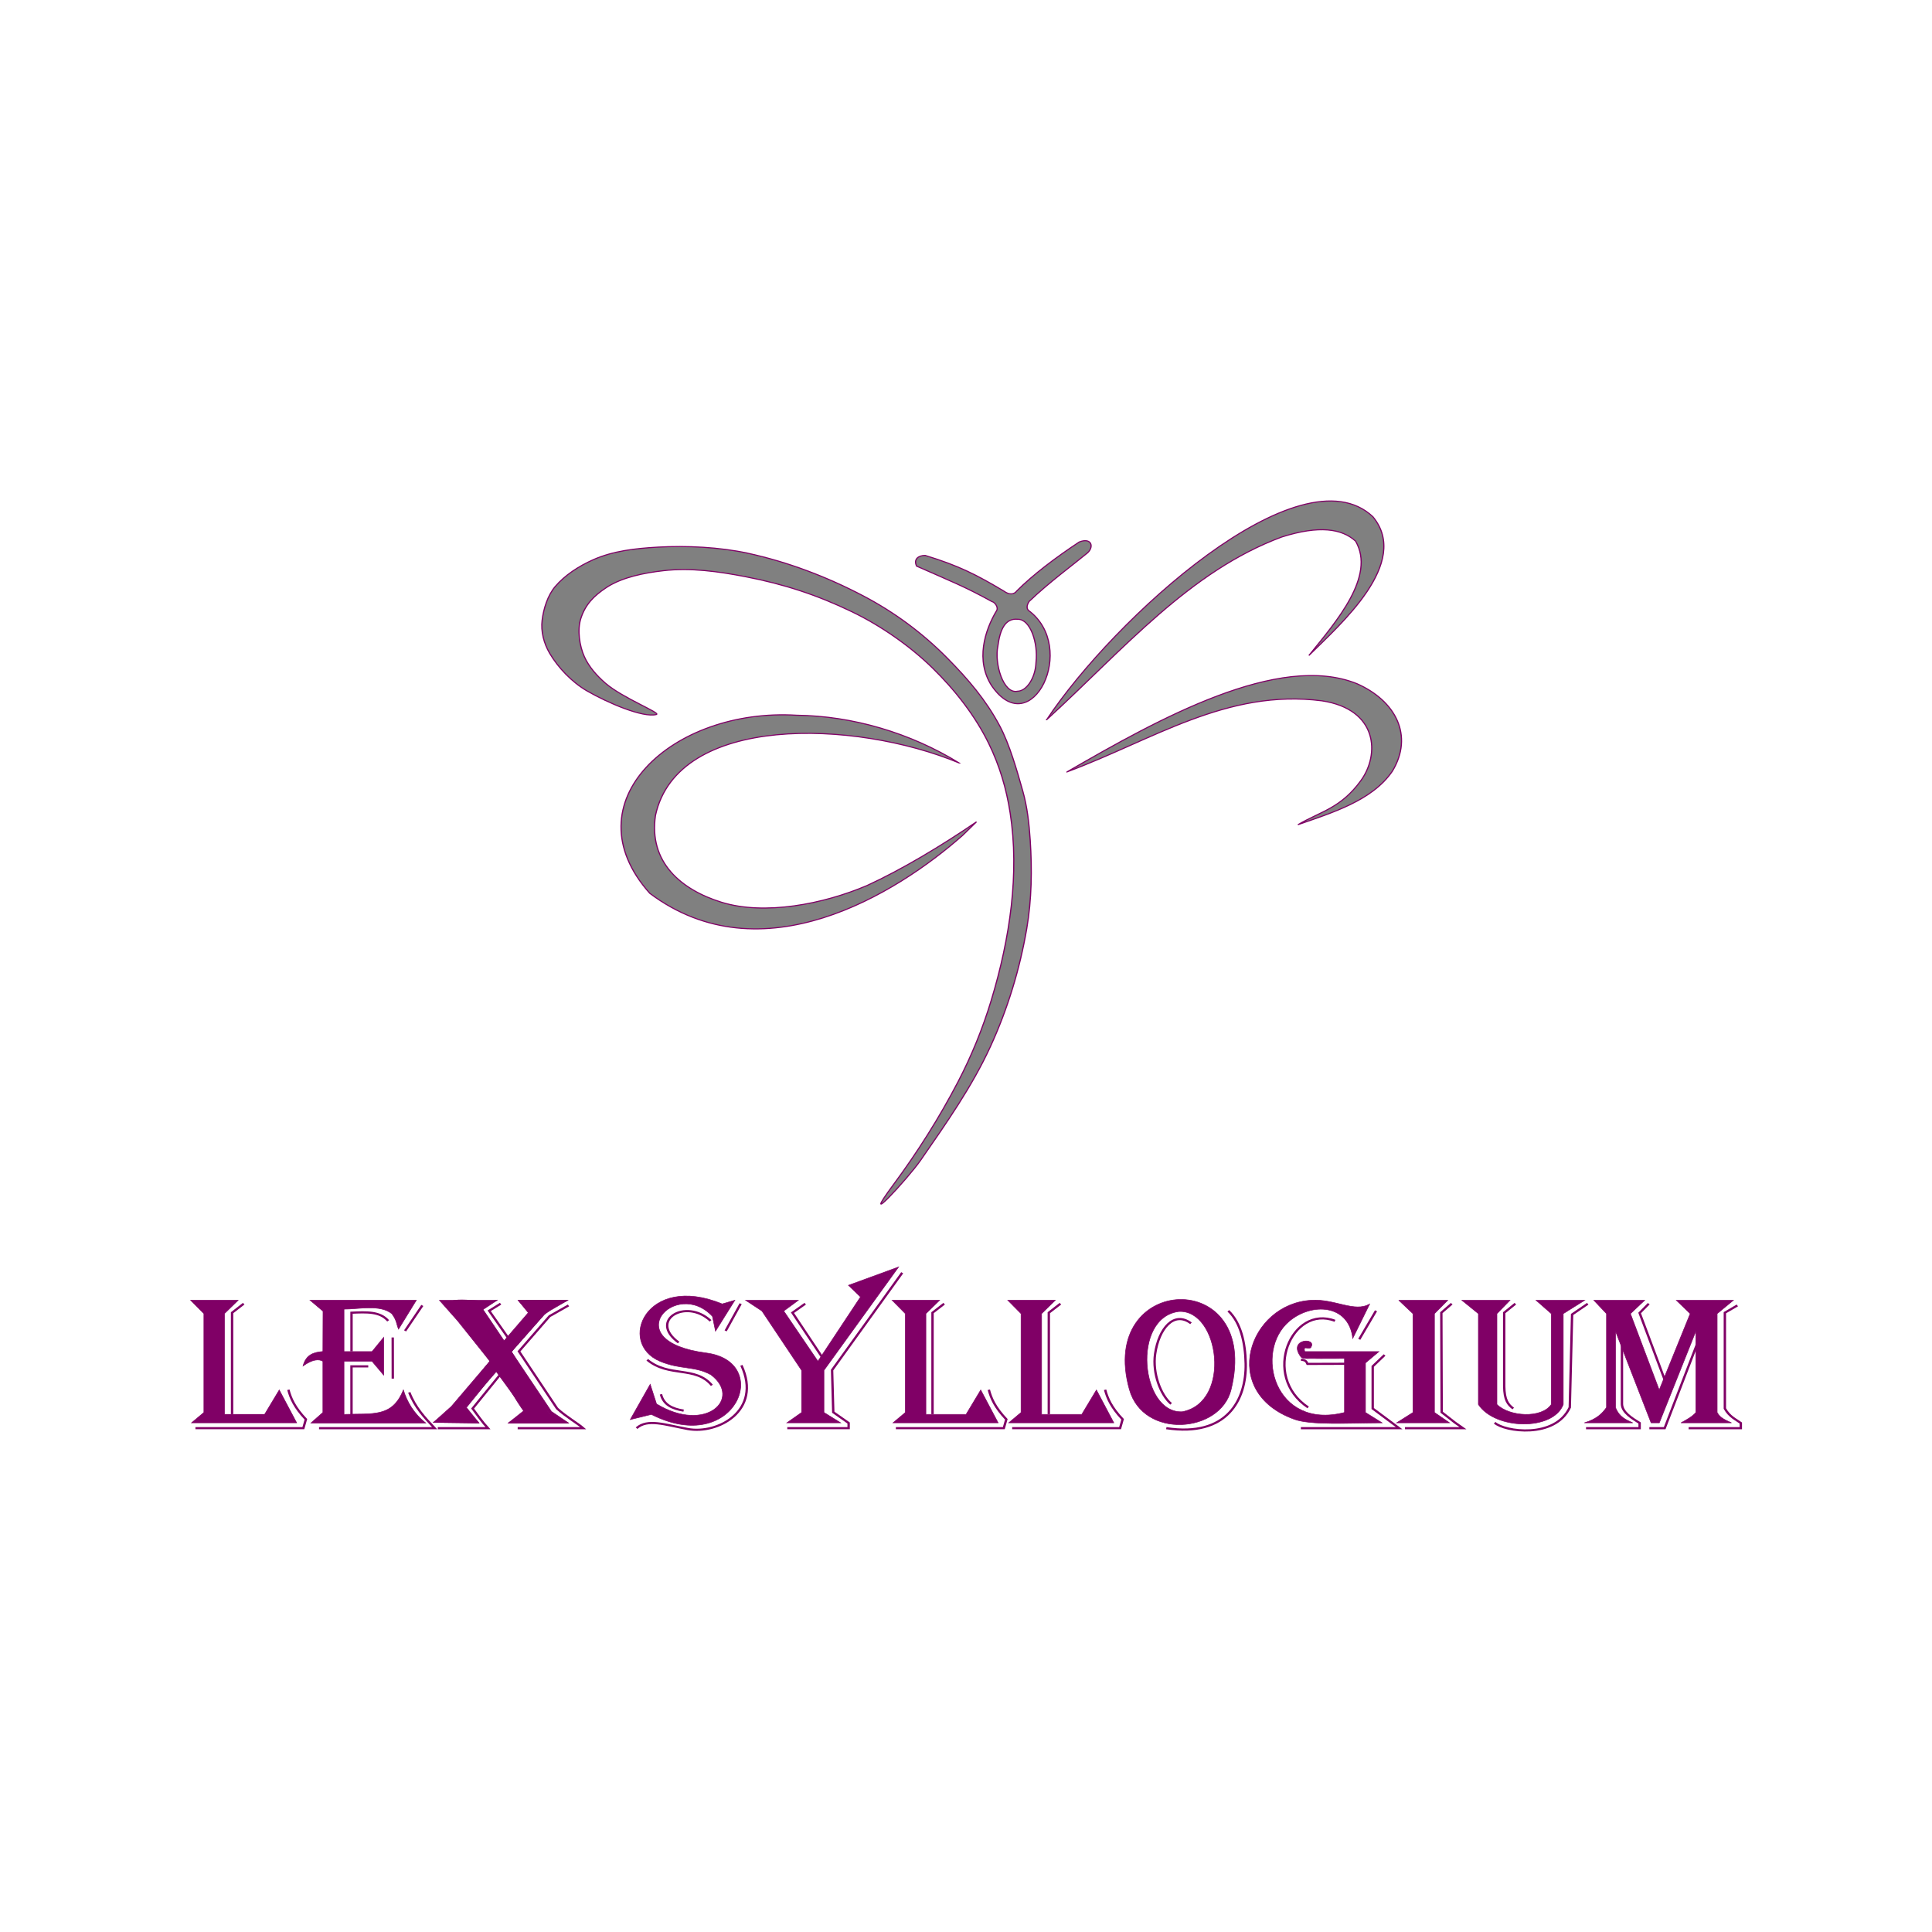
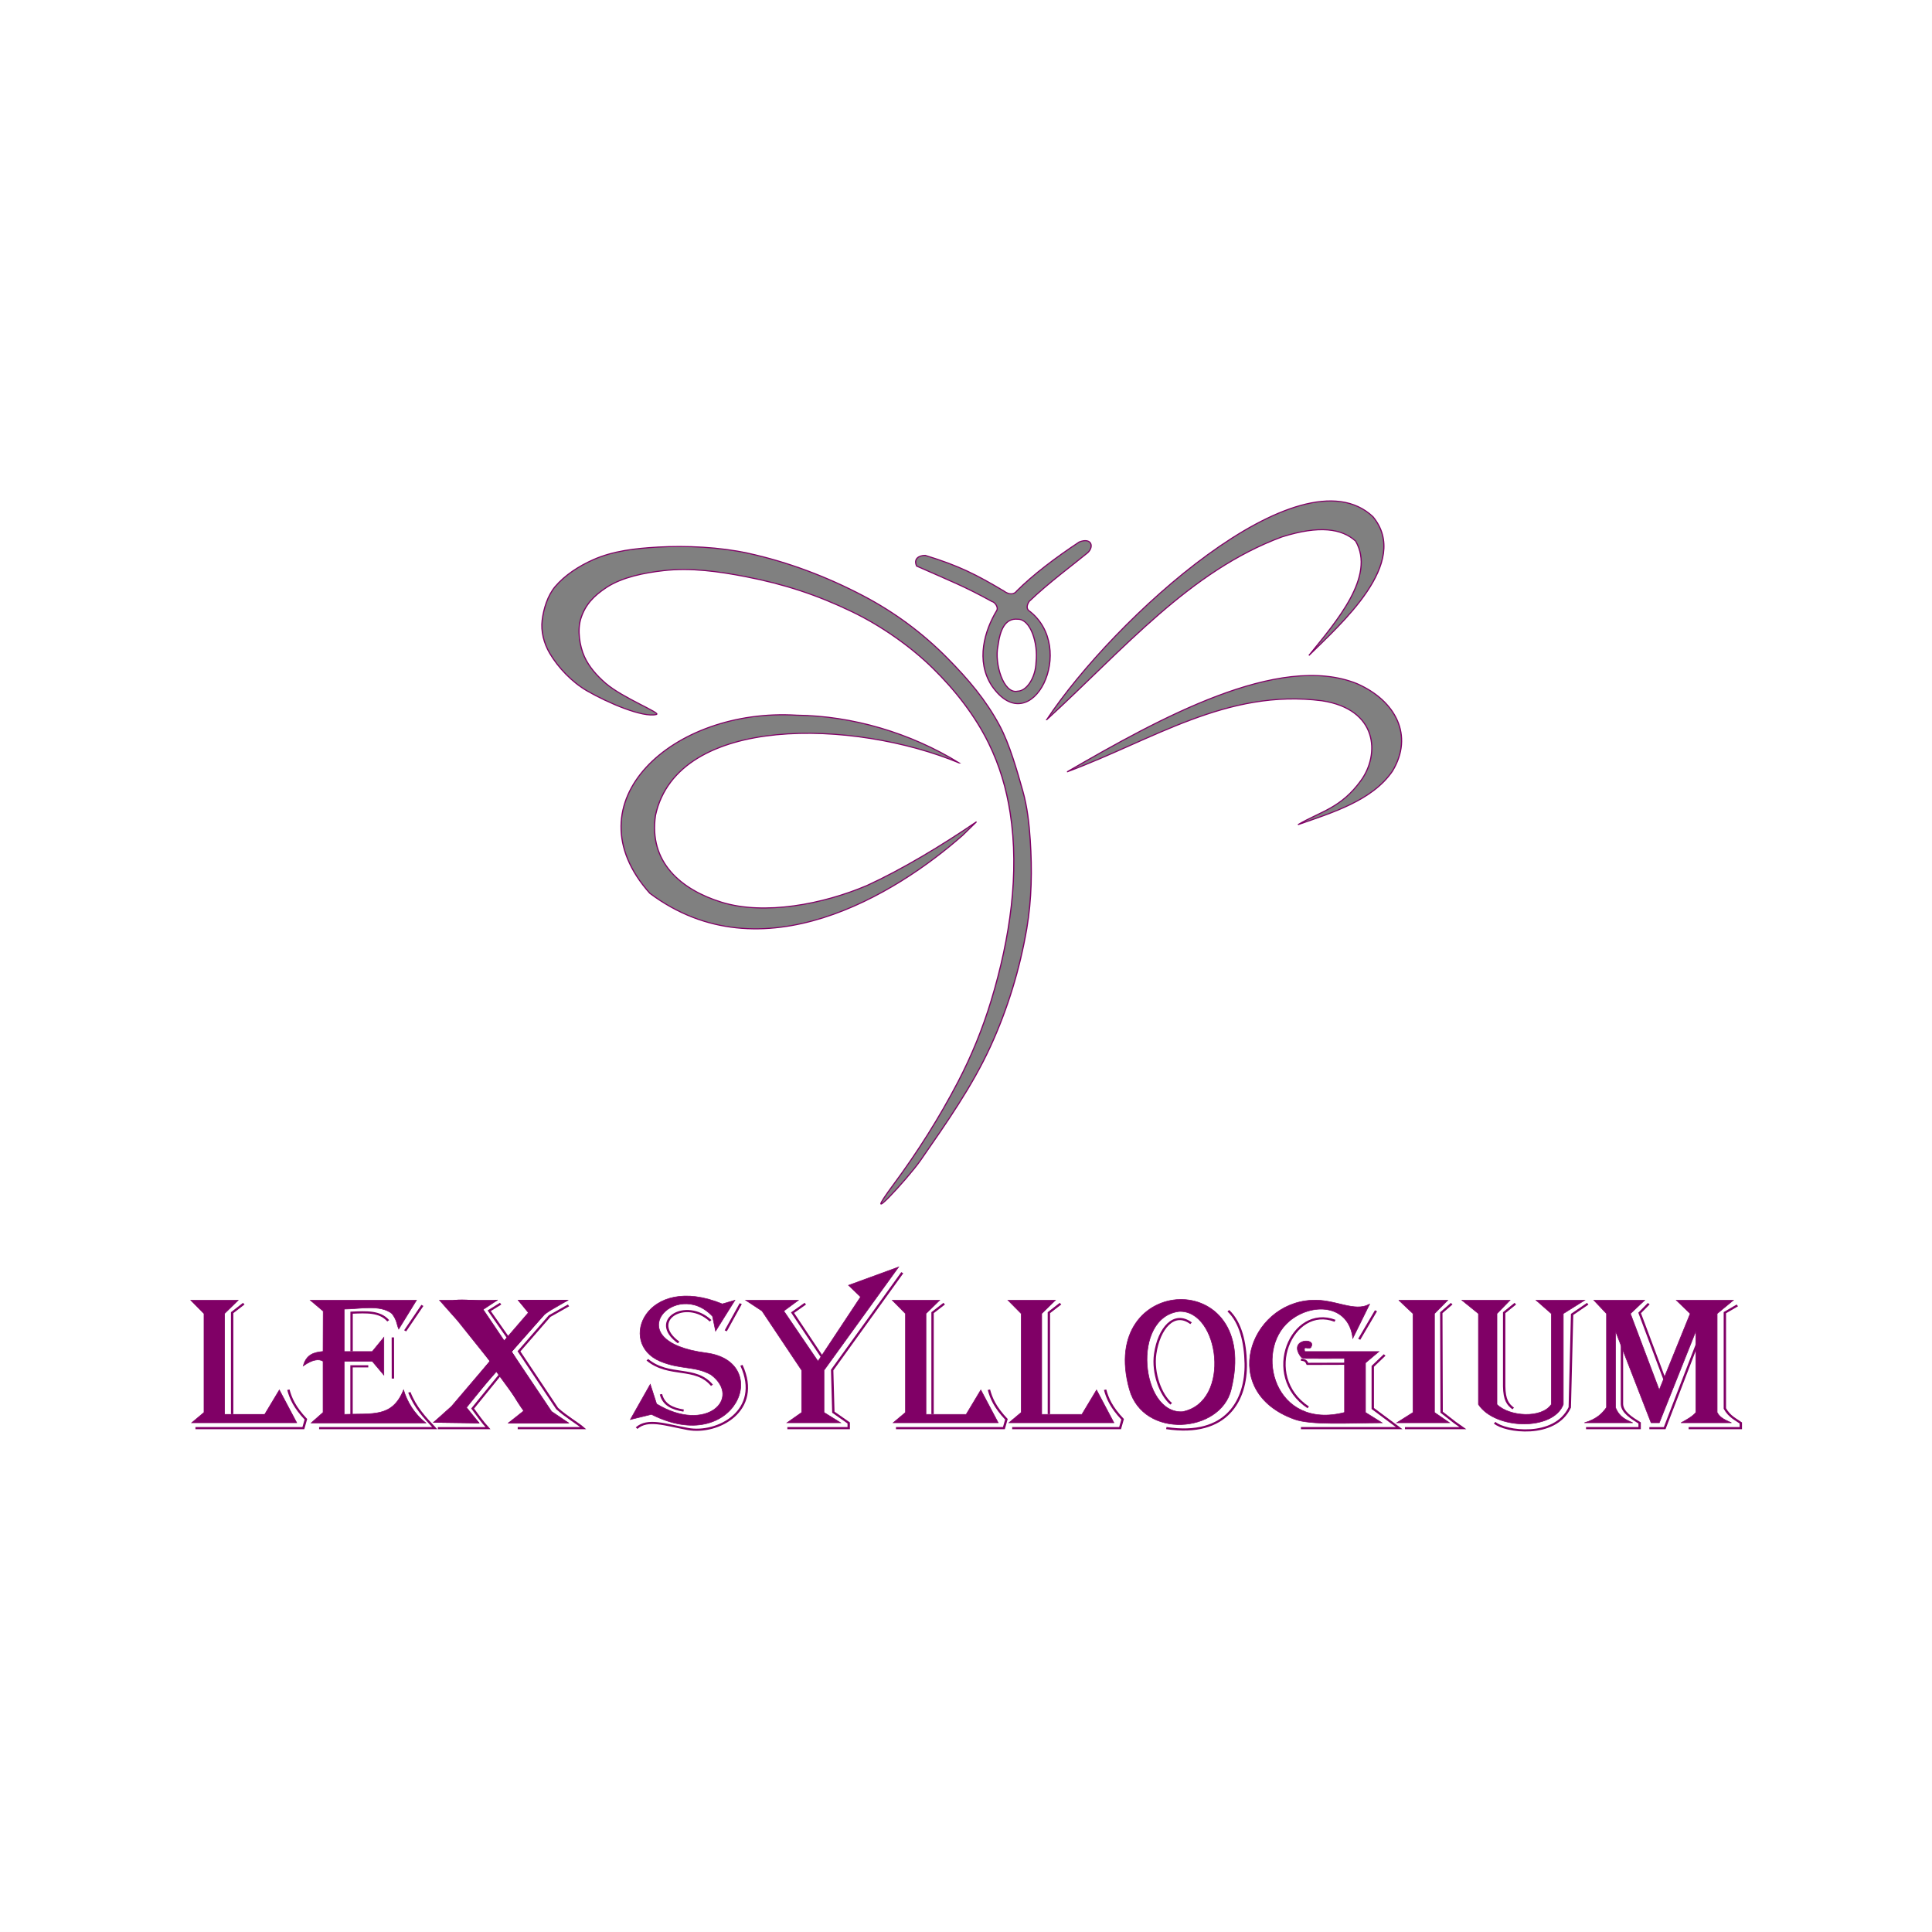
- <svg xmlns="http://www.w3.org/2000/svg" width="200" height="200" viewBox="0 0 52.917 52.917" version="1.1" id="bimi-logo">
-   <defs id="defs2" />
-   <g id="layer1">
-     <g id="g207523" transform="translate(259.8227,-66.42375)">
-       <rect style="opacity:1;fill:#ffffff;fill-opacity:0.996;stroke:none;stroke-width:0.632;paint-order:stroke fill markers" id="rect4185" width="52.917" height="52.917" x="-259.823" y="66.424" />
-       <g id="g11654" transform="matrix(0.2390649,0,0,0.2166015,-172.4507,87.92059)">
-         <g id="g3706" transform="matrix(1.359941,0,0,1.359941,100.9623,-79.70286)">
-           <g id="g3402">
-             <g id="g157938" transform="translate(-109.3319,15.32903)">
-               <g id="layer1-1" transform="translate(246.0471,-122.6195)" style="stroke:#800066;stroke-width:0.1;stroke-miterlimit:4;stroke-dasharray:none;stroke-opacity:1">
-                 <path style="opacity:1;fill:#4d4d4d;stroke:#800066;stroke-width:0.378;stroke-miterlimit:4;stroke-dasharray:none;stroke-opacity:1;paint-order:stroke fill markers" d="" id="path84995" transform="scale(0.2645833)" />
-                 <g id="g149079" transform="translate(-224.8275,130.0725)" style="stroke:#800066;stroke-width:0.1;stroke-miterlimit:4;stroke-dasharray:none;stroke-opacity:1">
-                   <path style="fill:#808080;fill-opacity:1;stroke:#800066;stroke-width:0.1;stroke-linecap:butt;stroke-linejoin:miter;stroke-miterlimit:4;stroke-dasharray:none;stroke-opacity:1" d="m -199.579,29.287 c -1.133,0.319 -4.085,-1.079 -5.827,-2.187 -1.273,-0.81 -2.447,-2.169 -3.155,-3.501 -0.492,-0.925 -0.753,-2.036 -0.637,-3.078 0.118,-1.055 0.457,-2.299 1.104,-3.141 0.809,-1.052 1.999,-1.901 3.191,-2.485 1.697,-0.831 3.555,-1.053 5.441,-1.174 2.407,-0.154 5.236,-5.62e-4 7.581,0.563 3.415,0.821 6.683,2.202 9.724,3.961 2.678,1.549 5.054,3.51 7.114,5.818 1.773,1.985 3.209,3.843 4.375,6.235 0.85,1.743 1.48,4.221 1.962,6.099 0.381,1.487 0.535,3.038 0.627,4.571 0.165,2.74 0.128,5.517 -0.292,8.229 -0.581,3.746 -1.602,7.453 -3.055,10.954 -1.545,3.723 -3.742,7.169 -5.886,10.582 -1.079,1.719 -5.298,6.747 -2.288,2.262 2.042,-3.043 3.864,-6.228 5.431,-9.541 1.151,-2.435 2.088,-4.983 2.803,-7.58 1.6,-5.816 2.384,-11.835 1.599,-17.427 -0.317,-2.255 -0.881,-4.382 -1.805,-6.463 -1.145,-2.579 -2.824,-4.956 -4.742,-7.025 -1.873,-2.021 -4.332,-3.922 -6.765,-5.216 -2.962,-1.575 -5.73,-2.576 -9.011,-3.276 -2.247,-0.479 -4.59,-0.843 -6.869,-0.556 -1.621,0.204 -3.495,0.605 -4.817,1.564 -1.083,0.786 -1.794,1.609 -2.165,2.894 -0.304,1.054 -0.114,2.527 0.302,3.542 0.383,0.936 1.038,1.754 1.768,2.455 1.436,1.379 4.746,2.792 4.294,2.92 z" id="path87872" />
-                   <path style="fill:#808080;fill-opacity:1;stroke:#800066;stroke-width:0.1;stroke-linecap:butt;stroke-linejoin:miter;stroke-miterlimit:4;stroke-dasharray:none;stroke-opacity:1" d="m -174.067,33.79 c -4.138,-2.814 -9.008,-4.377 -13.681,-4.438 -10.467,-0.708 -19.215,8.1 -12.381,16.56 9.421,7.792 20.747,0.084 26.362,-5.393 l 1.162,-1.255 c -2.939,2.217 -6.285,4.436 -9.231,5.926 -3.685,1.729 -8.619,2.792 -12.257,1.548 -3.41,-1.166 -6.145,-3.729 -5.555,-8.079 1.87,-9.418 16.758,-8.918 25.58,-4.869 z" id="path99499" />
-                   <path style="fill:#808080;fill-opacity:1;stroke:#800066;stroke-width:0.1;stroke-linecap:butt;stroke-linejoin:miter;stroke-miterlimit:4;stroke-dasharray:none;stroke-opacity:1" d="m -166.692,29.769 c 5.615,-9.375 21.376,-25.232 27.482,-18.877 3.214,4.292 -2.76,10.024 -5.393,12.906 2.336,-3.196 5.643,-7.377 3.936,-10.633 -1.16,-1.159 -3.055,-1.488 -6.215,-0.387 -7.761,3.176 -13.269,10.379 -19.809,16.991 z" id="path105097" />
-                   <path style="fill:#808080;fill-opacity:1;stroke:#800066;stroke-width:0.1;stroke-linecap:butt;stroke-linejoin:miter;stroke-miterlimit:4;stroke-dasharray:none;stroke-opacity:1" d="m -164.975,34.619 c 7.77,-4.968 17.834,-11.119 24.407,-8.207 3.274,1.582 4.814,4.833 2.999,8.146 -1.7,2.743 -5.077,3.859 -7.958,4.975 1.89,-1.236 3.605,-1.51 5.315,-4.12 1.586,-2.416 1.437,-6.606 -3.293,-7.4 -8.001,-1.138 -14.274,3.664 -21.47,6.607 z" id="path126032" />
-                   <path style="fill:#808080;fill-opacity:1;stroke:#800066;stroke-width:0.1;stroke-linecap:butt;stroke-linejoin:miter;stroke-miterlimit:4;stroke-dasharray:none;stroke-opacity:1" d="m -169.212,17.794 c -0.214,0.325 -0.613,0.405 -1.106,-2.9e-5 -2.267,-1.49 -3.762,-2.345 -6.613,-3.304 -0.548,0.004 -1,0.33 -0.72,0.998 2.943,1.439 4.023,1.883 6.331,3.289 0.295,0.077 0.554,0.56 0.429,0.816 -1.026,1.865 -1.812,4.68 -0.427,7.033 3.335,5.32 7.324,-3.591 3.081,-7.033 -0.193,-0.248 -0.08,-0.555 0.063,-0.816 1.612,-1.711 3.73,-3.43 4.937,-4.532 0.561,-0.589 0.3,-1.443 -0.716,-1 -1.999,1.458 -3.888,3.036 -5.259,4.549 z" id="path135797" />
-                   <path style="fill:#ffffff;stroke:#800066;stroke-width:0.1;stroke-linecap:butt;stroke-linejoin:miter;stroke-miterlimit:4;stroke-dasharray:none;stroke-opacity:1" d="m -169.112,20.431 c -1.107,-0.131 -1.518,1.026 -1.69,2.487 -0.311,1.616 0.457,4.489 1.657,4.201 0.775,-0.014 1.516,-1.273 1.555,-2.691 0.186,-1.796 -0.478,-3.999 -1.523,-3.997 z" id="path139651" />
+ <svg xmlns="http://www.w3.org/2000/svg" id="bimi-logo" width="52.917mm" height="52.917mm" version="1.2" viewBox="0 0 52.917 52.917" baseProfile="tiny">
+   <g transform="translate(-82.472 -14.229)">
+     <g transform="translate(259.82 -66.424)">
+       <path d="m-177.35 80.652h52.917v52.917h-52.917z" fill="#fff" fill-opacity=".996" stroke-width=".632" style="paint-order:stroke fill markers" />
+       <g transform="matrix(.23906 0 0 .2166 -89.979 102.15)">
+         <g transform="matrix(1.3599 0 0 1.3599 100.96 -79.703)">
+           <g transform="translate(-109.33 15.329)">
+             <g transform="translate(246.05 -122.62)" stroke="#800066">
+               <g transform="translate(-224.83 130.07)" stroke-width=".1">
+                 <g fill="#808080">
+                   <path d="m-199.58 29.287c-1.133 0.319-4.085-1.079-5.827-2.187-1.273-0.81-2.447-2.169-3.155-3.501-0.492-0.925-0.753-2.037-0.637-3.078 0.118-1.055 0.457-2.299 1.104-3.141 0.809-1.052 1.999-1.901 3.191-2.485 1.697-0.831 3.555-1.053 5.441-1.174 2.407-0.154 5.236-5.62e-4 7.581 0.563 3.415 0.821 6.683 2.202 9.724 3.961 2.678 1.549 5.054 3.51 7.114 5.818 1.772 1.985 3.208 3.843 4.375 6.235 0.85 1.743 1.48 4.221 1.962 6.099 0.381 1.487 0.535 3.038 0.627 4.571 0.165 2.74 0.128 5.517-0.292 8.229-0.581 3.746-1.602 7.453-3.055 10.954-1.545 3.723-3.742 7.169-5.886 10.582-1.079 1.719-5.298 6.747-2.288 2.262 2.042-3.043 3.864-6.228 5.431-9.541 1.151-2.435 2.088-4.983 2.803-7.58 1.6-5.816 2.384-11.835 1.599-17.427-0.317-2.255-0.881-4.382-1.805-6.463-1.145-2.579-2.824-4.956-4.742-7.026-1.873-2.021-4.332-3.922-6.765-5.216-2.962-1.575-5.73-2.576-9.011-3.276-2.247-0.479-4.59-0.843-6.869-0.556-1.621 0.204-3.495 0.605-4.817 1.564-1.083 0.786-1.794 1.609-2.165 2.894-0.304 1.054-0.114 2.527 0.302 3.542 0.383 0.936 1.038 1.754 1.768 2.455 1.436 1.379 4.746 2.792 4.294 2.92z" />
+                   <path d="m-174.07 33.79c-4.138-2.814-9.008-4.377-13.681-4.438-10.467-0.708-19.215 8.1-12.381 16.56 9.421 7.792 20.747 0.084 26.362-5.393l1.162-1.255c-2.938 2.217-6.285 4.436-9.231 5.926-3.685 1.729-8.619 2.792-12.257 1.548-3.41-1.166-6.145-3.729-5.555-8.079 1.87-9.418 16.758-8.918 25.58-4.869z" />
+                   <path d="m-166.69 29.769c5.615-9.375 21.376-25.232 27.482-18.877 3.215 4.292-2.76 10.024-5.393 12.906 2.336-3.196 5.643-7.377 3.936-10.633-1.16-1.159-3.055-1.488-6.215-0.387-7.761 3.176-13.269 10.379-19.809 16.991z" />
+                   <path d="m-164.97 34.619c7.77-4.968 17.834-11.119 24.407-8.207 3.274 1.581 4.814 4.833 2.999 8.146-1.7 2.743-5.077 3.859-7.958 4.975 1.89-1.236 3.605-1.51 5.314-4.12 1.586-2.416 1.437-6.606-3.293-7.401-8.001-1.138-14.274 3.663-21.47 6.607z" />
+                   <path d="m-169.21 17.794c-0.214 0.325-0.613 0.405-1.106-2.9e-5 -2.267-1.49-3.763-2.345-6.613-3.304-0.548 4e-3 -1 0.33-0.72 0.998 2.943 1.439 4.022 1.883 6.331 3.289 0.295 0.077 0.554 0.56 0.429 0.816-1.026 1.865-1.812 4.68-0.427 7.032 3.335 5.32 7.324-3.591 3.081-7.032-0.193-0.248-0.08-0.555 0.063-0.816 1.612-1.711 3.73-3.43 4.937-4.532 0.561-0.589 0.3-1.443-0.716-1-1.999 1.458-3.889 3.036-5.259 4.549z" />
                </g>
-               </g>
-               <g id="g72804" transform="translate(-152.9419,29.98154)" style="fill:#800066;fill-opacity:1;stroke:#800066;stroke-opacity:1">
-                 <g id="g67428" transform="translate(-56.79732,-29.96025)" style="fill:#800066;fill-opacity:1;stroke:#800066;stroke-opacity:1">
-                   <path style="fill:#800066;fill-opacity:1;stroke:#800066;stroke-width:0.05;stroke-linecap:butt;stroke-linejoin:miter;stroke-miterlimit:4;stroke-dasharray:none;stroke-opacity:1" d="m -253.898,213.694 h 4 l -1.155,1.244 v 9.372 h 3.386 l 1.234,-2.27 1.465,3.051 h -8.853 l 1.04,-0.962 1e-5,-9.187 z" id="path151964" transform="translate(246.0471,-122.5137)" />
-                   <path style="fill:#800066;fill-opacity:1;stroke:#800066;stroke-width:0.05;stroke-linecap:butt;stroke-linejoin:miter;stroke-miterlimit:4;stroke-dasharray:none;stroke-opacity:1" d="m -243.835,213.694 h 8.949 l -1.496,2.684 c -0.185,-0.47 -0.13,-0.797 -0.568,-1.435 -0.995,-0.884 -2.765,-0.42 -4.029,-0.42 v 3.945 h 2.364 l 0.979,-1.32 v 3.502 l -0.979,-1.281 h -2.364 v 4.941 c 2.391,-0.112 4.05,0.335 5.003,-2.27 0.288,1.049 0.868,2.195 1.884,3.069 h -9.672 l 1.008,-0.98 2e-5,-4.761 c -0.33,-0.224 -0.869,-0.193 -1.67,0.433 0.26,-1.084 0.924,-1.269 1.67,-1.342 l 0.012,-3.749 z" id="path151966" transform="translate(246.0471,-122.5137)" />
-                   <path style="fill:#800066;fill-opacity:1;stroke:#800066;stroke-width:0.05;stroke-linecap:butt;stroke-linejoin:miter;stroke-miterlimit:4;stroke-dasharray:none;stroke-opacity:1" d="m -194.801,213.694 h 4 l -1.155,1.244 v 9.372 h 3.386 l 1.234,-2.27 1.465,3.051 h -8.853 l 1.04,-0.962 1e-5,-9.187 z" id="path64518" transform="translate(246.0471,-122.5137)" />
-                   <path style="fill:#800066;fill-opacity:1;stroke:#800066;stroke-width:0.05;stroke-linecap:butt;stroke-linejoin:miter;stroke-miterlimit:4;stroke-dasharray:none;stroke-opacity:1" d="m -185.054,213.694 h 4 l -1.155,1.244 v 9.372 h 3.386 l 1.234,-2.27 1.465,3.051 h -8.853 l 1.04,-0.962 1e-5,-9.187 z" id="path64578" transform="translate(246.0471,-122.5137)" />
-                   <path style="color:#000000;fill:#800066;fill-opacity:1;stroke:#800066;stroke-width:0.05;stroke-miterlimit:4;stroke-dasharray:none;stroke-opacity:1" d="m 16.832,96.023 0.531,0.824 -3.25,4.209 -1.501,1.482 3.824,0.057 -1.225,-1.418 2.687,-3.361 2.371,3.59 -0.123,0.111 -1.229,1.078 h 5.068 l -1.438,-1.07 -3.377,-5.561 2.73,-3.439 0.561,-0.41 1.463,-0.935 -4.183,-10e-7 1.03,1.253 -2.102,2.699 -1.887,-3.088 1.219,-0.886 c -5.567,1.446 -4.225,-0.262 -1.172,4.864 z m 0.52,-4.711 -0.92,0.66 2.215,3.623 c 1.578,-2.52 3.373,-2.155 1.484,-4.283 h 2.992 l -0.816,0.588 c -1.4,1.073 -2.362,2.666 -3.455,4.043 l 3.498,5.764 0.838,0.625 h -3.568 l 0.703,-0.617 0.295,-0.262 -2.697,-4.084 -3.053,3.814 0.99,1.148 c -2.139,-0.291 -3.772,0.87 -1.559,-1.084 L 17.688,96.861 17.057,95.885 14.947,92.34 c -2.599,-1.761 1.182,-1.057 2.404,-1.027 z" id="path8122" />
-                   <path style="fill:#800066;fill-opacity:1;stroke:#800066;stroke-width:0.05;stroke-linecap:butt;stroke-linejoin:miter;stroke-miterlimit:4;stroke-dasharray:none;stroke-opacity:1" d="m 30.865,99 -1.677,3.276 1.778,-0.479 c 7.071,3.959 10.299,-4.906 4.617,-5.715 -7.661,-1.092 -2.543,-7.041 0.527,-3.403 l 0.259,1.372 1.626,-2.869 -1.063,0.342 c -6.419,-2.913 -8.889,3.649 -5.227,5.337 1.709,0.788 2.922,0.415 4.278,1.25 2.658,2.209 -0.434,5.488 -4.587,2.71 z" id="path8428" />
-                   <path style="fill:#800066;fill-opacity:1;stroke:#800066;stroke-width:0.05;stroke-linecap:butt;stroke-linejoin:miter;stroke-miterlimit:4;stroke-dasharray:none;stroke-opacity:1" d="m 13.109,91.181 4.803,-10e-7 -1.315,0.828 1.815,3.124 2.182,-2.793 -0.852,-1.159 4.183,10e-7 -1.578,0.828 -3.176,3.956 3.178,5.742 1.637,0.889 -5.068,-3e-5 1.373,-0.98 c -0.86,-1.315 -1.485,-2.669 -2.303,-4.009 l -2.605,3.546 1.053,1.442 -3.824,-0.057 1.579,-1.291 3.173,-4.4 -2.719,-3.753 z" id="path27769" />
-                   <path style="fill:#800066;fill-opacity:1;stroke:#800066;stroke-width:0.05;stroke-linecap:butt;stroke-linejoin:miter;stroke-miterlimit:4;stroke-dasharray:none;stroke-opacity:1" d="m 43.345,91.181 -1.231,1 v 0 l 2.882,4.674 3.588,-5.983 -1.016,-1.081 4.222,-1.703 -6.288,9.609 -10e-7,3.919 1.409,0.962 h -4.531 l 1.24,-0.962 1e-6,-3.919 -3.339,-5.516 -1.377,-1 c 1.475,-3e-6 2.964,0 4.44,0 z" id="path30921" />
-                   <path style="fill:#800066;fill-opacity:1;stroke:#800066;stroke-width:0.05;stroke-linecap:butt;stroke-linejoin:miter;stroke-miterlimit:4;stroke-dasharray:none;stroke-opacity:1" d="m 71.235,99.477 c 1.181,4.638 7.656,4.06 8.563,0.035 2.602,-11.54 -11.319,-10.853 -8.563,-0.035 z" id="path31065" />
-                   <path style="fill:#800066;fill-opacity:1;stroke:#800066;stroke-width:0.05;stroke-linecap:butt;stroke-linejoin:miter;stroke-miterlimit:4;stroke-dasharray:none;stroke-opacity:1" d="m 91.48,91.523 -1.426,3.195 c -0.338,-3.193 -3.47,-3.342 -5.351,-1.586 -3.006,2.804 -1.246,10.158 4.655,8.484 l 4e-6,-5.021 c -0.653,-0.003 -1.975,0.018 -2.598,-6e-6 -0.316,-0.016 -0.923,0.075 -1.071,-0.142 -1.179,-1.729 1.444,-1.848 0.814,-0.859 -0.257,0.192 -0.626,-0.27 -0.501,0.36 l 6.256,1e-6 -1.134,1.054 v 4.609 l 1.401,0.962 c -2.844,0.015 -5.983,0.232 -7.394,-0.329 -6.395,-2.543 -3.826,-10.756 1.429,-11.068 1.951,-0.153 3.672,1.179 4.921,0.342 z" id="path31067" />
-                   <path style="fill:#800066;fill-opacity:1;stroke:#800066;stroke-width:0.05;stroke-linecap:butt;stroke-linejoin:miter;stroke-miterlimit:4;stroke-dasharray:none;stroke-opacity:1" d="m 93.922,91.181 h 4.134 l -1.122,1.248 -2e-6,9.187 1.274,0.962 h -4.459 l 1.377,-0.962 V 92.429 L 93.929,91.181" id="path31182" />
-                   <path style="fill:#800066;fill-opacity:1;stroke:#800066;stroke-width:0.05;stroke-linecap:butt;stroke-linejoin:miter;stroke-miterlimit:4;stroke-dasharray:none;stroke-opacity:1" d="m 99.243,91.181 h 4.057 l -1.103,1.248 v 8.441 c 1.032,1.134 3.756,1.339 4.584,0 v -8.441 l -1.289,-1.248 h 4.102 l -1.808,1.248 v 8.441 c -0.846,2.475 -5.731,2.37 -7.148,0 v -8.441 z" id="path31360" />
-                   <path style="fill:#800066;fill-opacity:1;stroke:#800066;stroke-width:0.05;stroke-linecap:butt;stroke-linejoin:miter;stroke-miterlimit:4;stroke-dasharray:none;stroke-opacity:1" d="m 110.363,91.181 h 4.284 l -1.201,1.248 2.427,7.098 2.609,-7.098 -1.17,-1.248 h 4.81 l -1.371,1.248 v 9.187 c 0.274,0.554 0.759,0.726 1.208,0.962 h -4.252 c 0.5,-0.298 0.985,-0.599 1.253,-0.962 v -7.566 l -3.082,8.528 h -0.69 l -3.001,-8.528 v 7.103 c 0.33,0.931 0.926,1.152 1.453,1.424 h -4.072 c 1.034,-0.338 1.502,-0.863 1.863,-1.424 v -8.725 z" id="path31475" />
-                   <path style="fill:#ffffff;fill-opacity:1;stroke:#800066;stroke-width:0.05;stroke-linecap:butt;stroke-linejoin:miter;stroke-miterlimit:4;stroke-dasharray:none;stroke-opacity:1" d="m 75.411,92.226 c 3.407,-0.176 4.46,8.431 0.287,9.321 -3.509,0.215 -4.319,-8.761 -0.287,-9.321 z" id="path57971" />
-                 </g>
-                 <path style="opacity:0.85;fill:#800066;fill-opacity:1;stroke:#800066;stroke-width:0.098;stroke-miterlimit:4;stroke-dasharray:none;stroke-opacity:1;paint-order:stroke fill markers" d="m -241.624,272.838 1.686,-1.329 v -17.968 -17.968 l -1.921,-1.967 -1.921,-1.967 h 6.955 6.955 l -1.921,1.967 -1.921,1.967 v 18.281 18.281 l 6.577,-0.145 6.577,-0.145 1.961,-3.624 c 1.078,-1.993 2.154,-3.689 2.391,-3.768 0.329,-0.11 3.155,5.463 4.716,9.301 0.095,0.234 -7.025,0.423 -15.823,0.419 l -15.996,-0.006 z" id="path67467" transform="scale(0.2645833)" />
-                 <path style="opacity:0.85;fill:#800066;fill-opacity:1;stroke:#800066;stroke-width:0.025;stroke-miterlimit:4;stroke-dasharray:none;stroke-opacity:1;paint-order:stroke fill markers" d="m -243.033,273.751 c 0.295,-0.264 1.098,-1.001 1.783,-1.636 l 1.247,-1.155 v -17.501 -17.501 l -1.645,-1.836 c -0.905,-1.01 -1.791,-1.996 -1.97,-2.193 l -0.324,-0.357 h 7.164 7.164 l -2.082,2.234 -2.082,2.234 v 17.805 17.805 l 6.567,-0.034 6.567,-0.034 2.184,-4.019 c 1.201,-2.211 2.234,-4.036 2.296,-4.057 0.094,-0.031 5.212,10.436 5.212,10.66 0,0.041 -7.339,0.072 -16.309,0.069 l -16.309,-0.006 z" id="path67506" transform="scale(0.2645833)" />
-                 <path style="opacity:0.85;fill:#800066;fill-opacity:1;stroke:#800066;stroke-width:0.025;stroke-miterlimit:4;stroke-dasharray:none;stroke-opacity:1;paint-order:stroke fill markers" d="m -243.033,273.751 c 0.295,-0.264 1.098,-1.001 1.783,-1.636 l 1.247,-1.155 v -17.501 -17.501 l -1.645,-1.836 c -0.905,-1.01 -1.791,-1.996 -1.97,-2.193 l -0.324,-0.357 h 7.164 7.164 l -2.082,2.234 -2.082,2.234 v 17.805 17.805 l 6.567,-0.034 6.567,-0.034 2.184,-4.019 c 1.201,-2.211 2.234,-4.036 2.296,-4.057 0.094,-0.031 5.212,10.436 5.212,10.66 0,0.041 -7.339,0.072 -16.309,0.069 l -16.309,-0.006 z" id="path67545" transform="scale(0.2645833)" />
-                 <path style="opacity:0.85;fill:#800066;fill-opacity:1;stroke:#800066;stroke-width:0.025;stroke-miterlimit:4;stroke-dasharray:none;stroke-opacity:1;paint-order:stroke fill markers" d="m -243.033,273.751 c 0.295,-0.264 1.098,-1.001 1.783,-1.636 l 1.247,-1.155 v -17.501 -17.501 l -1.645,-1.836 c -0.905,-1.01 -1.791,-1.996 -1.97,-2.193 l -0.324,-0.357 h 7.164 7.164 l -2.082,2.234 -2.082,2.234 v 17.805 17.805 l 6.567,-0.034 6.567,-0.034 2.184,-4.019 c 1.201,-2.211 2.234,-4.036 2.296,-4.057 0.094,-0.031 5.212,10.436 5.212,10.66 0,0.041 -7.339,0.072 -16.309,0.069 l -16.309,-0.006 z" id="path67584" transform="scale(0.2645833)" />
-                 <path style="opacity:0.85;fill:#800066;fill-opacity:1;stroke:#800066;stroke-width:0.025;stroke-miterlimit:4;stroke-dasharray:none;stroke-opacity:1;paint-order:stroke fill markers" d="m -243.033,273.751 c 0.295,-0.264 1.098,-1.001 1.783,-1.636 l 1.247,-1.155 v -17.501 -17.501 l -1.645,-1.836 c -0.905,-1.01 -1.791,-1.996 -1.97,-2.193 l -0.324,-0.357 h 7.164 7.164 l -2.082,2.234 -2.082,2.234 v 17.805 17.805 l 6.567,-0.034 6.567,-0.034 2.184,-4.019 c 1.201,-2.211 2.234,-4.036 2.296,-4.057 0.094,-0.031 5.212,10.436 5.212,10.66 0,0.041 -7.339,0.072 -16.309,0.069 l -16.309,-0.006 z" id="path67623" transform="scale(0.2645833)" />
-               </g>
-               <path style="fill:none;stroke:#800066;stroke-width:0.2;stroke-linecap:butt;stroke-linejoin:miter;stroke-miterlimit:4;stroke-dasharray:none;stroke-opacity:1" d="m -198.071,91.685 -1.453,2.365" id="path109803" />
-               <path style="fill:none;stroke:#800066;stroke-width:0.2;stroke-linecap:butt;stroke-linejoin:miter;stroke-miterlimit:4;stroke-dasharray:none;stroke-opacity:1" d="m -202.627,97.35 -1.411,4e-6 v 4.926" id="path109840" />
-               <path style="fill:none;stroke:#800066;stroke-width:0.2;stroke-linecap:butt;stroke-linejoin:miter;stroke-miterlimit:4;stroke-dasharray:none;stroke-opacity:1" d="m -199.171,99.768 c 0.484,1.387 1.287,2.34 2.135,3.329 h -9.737" id="path109842" />
-               <path style="fill:none;stroke:#800066;stroke-width:0.2;stroke-linecap:butt;stroke-linejoin:miter;stroke-miterlimit:4;stroke-dasharray:none;stroke-opacity:1" d="m -200.95,93.116 c -0.7,-0.891 -1.831,-0.814 -3.087,-0.755 l 1e-5,3.593" id="path109957" />
-               <path style="fill:none;stroke:#800066;stroke-width:0.2;stroke-linecap:butt;stroke-linejoin:miter;stroke-miterlimit:4;stroke-dasharray:none;stroke-opacity:1" d="m -185.758,91.685 -1.591,0.993 -2.582,3.276 3.214,5.317 c 0.741,0.752 1.767,1.406 2.199,1.826 h -5.52" id="path109959" />
-               <path style="fill:none;stroke:#800066;stroke-width:0.2;stroke-linecap:butt;stroke-linejoin:miter;stroke-miterlimit:4;stroke-dasharray:none;stroke-opacity:1" d="m -196.769,103.097 h 4.224 c -0.478,-0.573 -0.874,-1.208 -1.29,-1.826 l 2.631,-3.574" id="path109961" />
-               <path style="fill:none;stroke:#800066;stroke-width:0.2;stroke-linecap:butt;stroke-linejoin:miter;stroke-miterlimit:4;stroke-dasharray:none;stroke-opacity:1" d="m -200.564,94.661 0.005,3.827" id="path109963" />
-               <path style="fill:none;stroke:#800066;stroke-width:0.2;stroke-linecap:butt;stroke-linejoin:miter;stroke-miterlimit:4;stroke-dasharray:none;stroke-opacity:1" d="m -191.477,91.523 -0.963,0.658 1.871,2.952" id="path109965" />
-               <path style="fill:none;stroke:#800066;stroke-width:0.2;stroke-linecap:butt;stroke-linejoin:miter;stroke-miterlimit:4;stroke-dasharray:none;stroke-opacity:1" d="m -157.643,88.645 -5.907,9.051 0.099,3.919 1.295,1.001 v 0.48 h -5.169" id="path109967" />
-               <path style="fill:none;stroke:#800066;stroke-width:0.2;stroke-linecap:butt;stroke-linejoin:miter;stroke-miterlimit:4;stroke-dasharray:none;stroke-opacity:1" d="m -165.813,91.523 -1.075,0.838 2.559,4.234" id="path109969" />
-               <path style="fill:none;stroke:#800066;stroke-width:0.2;stroke-linecap:butt;stroke-linejoin:miter;stroke-miterlimit:4;stroke-dasharray:none;stroke-opacity:1" d="m -171.253,91.523 -1.264,2.527" id="path109971" />
-               <path style="fill:none;stroke:#800066;stroke-width:0.2;stroke-linecap:butt;stroke-linejoin:miter;stroke-miterlimit:4;stroke-dasharray:none;stroke-opacity:1" d="m -173.785,93.116 c -2.078,-2.151 -5.277,-0.055 -2.693,2.017" id="path109973" />
-               <path style="fill:none;stroke:#800066;stroke-width:0.2;stroke-linecap:butt;stroke-linejoin:miter;stroke-miterlimit:4;stroke-dasharray:none;stroke-opacity:1" d="m -179.123,96.738 c 1.829,1.671 4.06,0.544 5.444,2.375" id="path109975" />
-               <path style="fill:none;stroke:#800066;stroke-width:0.2;stroke-linecap:butt;stroke-linejoin:miter;stroke-miterlimit:4;stroke-dasharray:none;stroke-opacity:1" d="m -171.189,97.254 c 1.767,4.228 -2.007,6.435 -4.519,5.921 -1.937,-0.396 -3.38,-0.989 -4.315,-0.078" id="path109977" />
-               <path style="fill:none;stroke:#800066;stroke-width:0.2;stroke-linecap:butt;stroke-linejoin:miter;stroke-miterlimit:4;stroke-dasharray:none;stroke-opacity:1" d="m -177.966,99.945 c 0.221,0.978 0.96,1.351 1.909,1.519" id="path109979" />
-               <path style="fill:none;stroke:#800066;stroke-width:0.2;stroke-linecap:butt;stroke-linejoin:miter;stroke-miterlimit:4;stroke-dasharray:none;stroke-opacity:1" d="m -87.286,91.685 -1.051,0.676 -5e-6,8.91 c 0.383,0.769 0.957,1.033 1.344,1.346 l -10e-7,0.48 h -4.397" id="path109981" />
-               <path style="fill:none;stroke:#800066;stroke-width:0.2;stroke-linecap:butt;stroke-linejoin:miter;stroke-miterlimit:4;stroke-dasharray:none;stroke-opacity:1" d="m -94.698,103.097 h 1.291 l 2.779,-7.964" id="path109983" />
-               <path style="fill:none;stroke:#800066;stroke-width:0.2;stroke-linecap:butt;stroke-linejoin:miter;stroke-miterlimit:4;stroke-dasharray:none;stroke-opacity:1" d="m -97.007,94.05 2e-6,6.819 c 0.027,0.766 0.851,1.307 1.49,1.748 l 1e-6,0.48 h -4.516" id="path109985" />
-               <path style="fill:none;stroke:#800066;stroke-width:0.2;stroke-linecap:butt;stroke-linejoin:miter;stroke-miterlimit:4;stroke-dasharray:none;stroke-opacity:1" d="m -94.749,91.523 -0.768,0.862 2.248,6.615" id="path109987" />
-               <path style="fill:none;stroke:#800066;stroke-width:0.2;stroke-linecap:butt;stroke-linejoin:miter;stroke-miterlimit:4;stroke-dasharray:none;stroke-opacity:1" d="m -99.891,91.529 -1.315,0.993 -0.196,8.645 c -1.25,2.952 -5.506,2.255 -6.329,1.423" id="path109989" />
-               <path style="fill:none;stroke:#800066;stroke-width:0.2;stroke-linecap:butt;stroke-linejoin:miter;stroke-miterlimit:4;stroke-dasharray:none;stroke-opacity:1" d="m -115.287,103.097 h 4.882 l -0.669,-0.519 -1.12,-0.962 -0.029,-9.255 0.875,-0.838" id="path109991" />
-               <path style="fill:none;stroke:#800066;stroke-width:0.2;stroke-linecap:butt;stroke-linejoin:miter;stroke-miterlimit:4;stroke-dasharray:none;stroke-opacity:1" d="m -105.987,91.523 -0.94,0.838 v 6.836 c 0.019,1.298 0.312,1.694 0.761,2.074" id="path109993" />
-               <path style="fill:none;stroke:#800066;stroke-width:0.2;stroke-linecap:butt;stroke-linejoin:miter;stroke-miterlimit:4;stroke-dasharray:none;stroke-opacity:1" d="m -117.726,92.181 -1.412,2.653" id="path109995" />
-               <path style="fill:none;stroke:#800066;stroke-width:0.2;stroke-linecap:butt;stroke-linejoin:miter;stroke-miterlimit:4;stroke-dasharray:none;stroke-opacity:1" d="m -121.184,93.116 c -3.617,-1.546 -6.26,5.118 -2.259,8.051" id="path109997" />
-               <path style="fill:none;stroke:#800066;stroke-width:0.2;stroke-linecap:butt;stroke-linejoin:miter;stroke-miterlimit:4;stroke-dasharray:none;stroke-opacity:1" d="m -117.004,96.293 -1.001,1.057 V 101.271 l 2.225,1.826 h -8.277" id="path109999" />
-               <path style="fill:none;stroke:#800066;stroke-width:0.2;stroke-linecap:butt;stroke-linejoin:miter;stroke-miterlimit:4;stroke-dasharray:none;stroke-opacity:1" d="m -124.048,96.723 c 0.387,0.057 0.445,0.146 0.549,0.398 l 3.402,-0.012" id="path110001" />
-               <path style="fill:none;stroke:#800066;stroke-width:0.2;stroke-linecap:butt;stroke-linejoin:miter;stroke-miterlimit:4;stroke-dasharray:none;stroke-opacity:1" d="m -133.314,93.346 c -1.427,-1.182 -2.71,0.461 -3.022,2.848 -0.237,1.815 0.479,3.838 1.347,4.641" id="path110003" />
-               <path style="fill:none;stroke:#800066;stroke-width:0.2;stroke-linecap:butt;stroke-linejoin:miter;stroke-miterlimit:4;stroke-dasharray:none;stroke-opacity:1" d="m -140.548,99.526 c 0.187,0.789 0.524,1.641 1.473,2.749 l -0.212,0.821 h -9.093" id="path110007" />
-               <path style="fill:none;stroke:#800066;stroke-width:0.2;stroke-linecap:butt;stroke-linejoin:miter;stroke-miterlimit:4;stroke-dasharray:none;stroke-opacity:1" d="m -144.313,91.523 -0.979,0.838 v 9.435" id="path110009" />
-               <path style="fill:none;stroke:#800066;stroke-width:0.2;stroke-linecap:butt;stroke-linejoin:miter;stroke-miterlimit:4;stroke-dasharray:none;stroke-opacity:1" d="m -150.345,99.526 c 0.187,0.789 0.524,1.641 1.473,2.749 l -0.212,0.821 h -9.093" id="path111064" />
-               <path style="fill:none;stroke:#800066;stroke-width:0.2;stroke-linecap:butt;stroke-linejoin:miter;stroke-miterlimit:4;stroke-dasharray:none;stroke-opacity:1" d="m -154.11,91.523 -0.979,0.838 v 9.435" id="path111066" />
-               <path style="fill:none;stroke:#800066;stroke-width:0.2;stroke-linecap:butt;stroke-linejoin:miter;stroke-miterlimit:4;stroke-dasharray:none;stroke-opacity:1" d="m -209.355,99.526 c 0.187,0.789 0.524,1.641 1.473,2.749 l -0.212,0.821 h -9.093" id="path111366" />
-               <path style="fill:none;stroke:#800066;stroke-width:0.2;stroke-linecap:butt;stroke-linejoin:miter;stroke-miterlimit:4;stroke-dasharray:none;stroke-opacity:1" d="m -213.12,91.523 -0.979,0.838 v 9.435" id="path111368" />
-               <g id="g176996">
-                 <g id="g181182" />
+                 <path d="m-169.11 20.431c-1.107-0.131-1.518 1.026-1.69 2.487-0.311 1.616 0.457 4.489 1.657 4.201 0.775-0.014 1.516-1.273 1.555-2.691 0.186-1.796-0.478-3.999-1.523-3.997z" fill="#fff" />
              </g>
            </g>
-             <path style="fill:none;stroke:#800066;stroke-width:0.2;stroke-linecap:butt;stroke-linejoin:miter;stroke-miterlimit:4;stroke-dasharray:none;stroke-opacity:1" d="m -239.502,107.515 c 1.043,1.094 1.431,2.947 1.466,4.908 0.061,3.345 -1.556,6.863 -6.69,6.003" id="path184004" />
+             <g transform="translate(-152.94 29.982)" fill="#800066" stroke="#800066">
+               <g transform="translate(-56.797 -29.96)" stroke-width=".05">
+                 <g fill="#800066">
+                   <g>
+                     <path transform="translate(246.05 -122.51)" d="m-253.9 213.69h3.999l-1.155 1.244v9.372h3.386l1.234-2.27 1.465 3.051h-8.852l1.04-0.962 1e-5 -9.187z" />
+                     <path transform="translate(246.05 -122.51)" d="m-243.83 213.69h8.949l-1.496 2.683c-0.185-0.47-0.13-0.797-0.568-1.435-0.995-0.884-2.765-0.42-4.029-0.42v3.946h2.364l0.979-1.32v3.502l-0.979-1.281h-2.364v4.941c2.391-0.112 4.05 0.335 5.003-2.27 0.288 1.049 0.868 2.195 1.884 3.069h-9.672l1.008-0.98 2e-5 -4.761c-0.33-0.224-0.869-0.193-1.669 0.433 0.26-1.084 0.924-1.269 1.669-1.342l0.012-3.749z" />
+                     <path transform="translate(246.05 -122.51)" d="m-194.8 213.69h3.999l-1.155 1.244v9.372h3.386l1.234-2.27 1.465 3.051h-8.852l1.04-0.962 1e-5 -9.187z" />
+                     <path transform="translate(246.05 -122.51)" d="m-185.05 213.69h3.999l-1.155 1.244v9.372h3.386l1.234-2.27 1.465 3.051h-8.852l1.04-0.962 1e-5 -9.187z" />
+                   </g>
+                   <path d="m16.832 96.023 0.531 0.824-3.25 4.209-1.501 1.482 3.824 0.057-1.225-1.418 2.688-3.361 2.371 3.59-0.123 0.111-1.228 1.078h5.068l-1.438-1.07-3.377-5.561 2.731-3.439 0.561-0.41 1.463-0.935-4.183-1e-6 1.03 1.253-2.102 2.699-1.887-3.088 1.219-0.886c-5.567 1.446-4.225-0.262-1.172 4.864zm0.52-4.711-0.92 0.66 2.215 3.623c1.578-2.52 3.373-2.155 1.484-4.283h2.992l-0.816 0.588c-1.4 1.073-2.362 2.666-3.455 4.043l3.498 5.764 0.838 0.625h-3.568l0.703-0.617 0.295-0.262-2.697-4.084-3.053 3.814 0.99 1.148c-2.139-0.291-3.772 0.87-1.559-1.084l3.389-4.387-0.631-0.977-2.109-3.545c-2.599-1.761 1.182-1.057 2.404-1.027z" color="#000000" />
+                   <g>
+                     <path d="m30.865 99-1.677 3.276 1.778-0.479c7.071 3.959 10.299-4.906 4.617-5.715-7.661-1.092-2.543-7.041 0.527-3.403l0.259 1.373 1.627-2.869-1.063 0.342c-6.419-2.913-8.889 3.649-5.227 5.337 1.709 0.788 2.922 0.415 4.278 1.25 2.658 2.209-0.434 5.488-4.588 2.71z" />
+                     <path d="m13.109 91.181 4.803-1e-6 -1.315 0.828 1.815 3.124 2.182-2.793-0.852-1.159 4.183 1e-6 -1.578 0.828-3.176 3.957 3.178 5.742 1.637 0.889-5.068-3e-5 1.373-0.98c-0.86-1.315-1.485-2.668-2.303-4.009l-2.605 3.546 1.053 1.442-3.824-0.057 1.579-1.291 3.173-4.4-2.719-3.753z" />
+                     <path d="m43.345 91.181-1.231 1 2.882 4.674 3.588-5.983-1.016-1.081 4.222-1.702-6.288 9.608-1e-6 3.919 1.409 0.962h-4.531l1.24-0.962 1e-6 -3.919-3.339-5.516-1.377-1c1.475-3e-6 2.964 0 4.439 0z" />
+                     <path d="m71.235 99.477c1.181 4.638 7.656 4.06 8.563 0.035 2.602-11.54-11.319-10.853-8.563-0.035z" />
+                     <path d="m91.48 91.523-1.426 3.195c-0.338-3.193-3.47-3.342-5.351-1.587-3.006 2.804-1.246 10.158 4.655 8.485l4e-6 -5.021c-0.653-0.003-1.975 0.018-2.599-6e-6 -0.316-0.016-0.923 0.075-1.071-0.142-1.179-1.729 1.444-1.848 0.814-0.859-0.257 0.192-0.626-0.27-0.501 0.36l6.256 1e-6 -1.134 1.054v4.609l1.401 0.962c-2.844 0.015-5.983 0.232-7.394-0.329-6.395-2.542-3.826-10.756 1.429-11.068 1.951-0.153 3.672 1.179 4.921 0.342z" />
+                     <path d="m93.922 91.181h4.134l-1.122 1.248-2e-6 9.187 1.274 0.962h-4.458l1.377-0.962v-9.187l-1.198-1.248" />
+                     <path d="m99.243 91.181h4.057l-1.103 1.248v8.441c1.032 1.134 3.756 1.339 4.584 0v-8.441l-1.289-1.248h4.103l-1.808 1.248v8.441c-0.846 2.475-5.731 2.37-7.148 0v-8.441z" />
+                     <path d="m110.36 91.181h4.285l-1.201 1.248 2.427 7.098 2.609-7.098-1.17-1.248h4.81l-1.371 1.248v9.187c0.274 0.554 0.759 0.726 1.208 0.962h-4.252c0.5-0.298 0.985-0.599 1.253-0.962v-7.566l-3.082 8.528h-0.69l-3.001-8.528v7.103c0.33 0.931 0.926 1.152 1.453 1.424h-4.072c1.034-0.338 1.502-0.863 1.863-1.424v-8.725z" />
+                   </g>
+                 </g>
+                 <path d="m75.411 92.226c3.407-0.176 4.46 8.431 0.287 9.321-3.509 0.215-4.319-8.761-0.287-9.321z" fill="#fff" />
+               </g>
+               <path transform="scale(.26458)" d="m-241.62 272.84 1.686-1.329v-35.937l-1.921-1.967-1.921-1.967h13.91l-3.842 3.935v36.562l13.154-0.29 1.961-3.624c1.078-1.993 2.154-3.689 2.391-3.768 0.329-0.11 3.155 5.463 4.716 9.301 0.095 0.234-7.025 0.423-15.823 0.419l-15.996-6e-3z" opacity=".85" stroke-width=".098" style="paint-order:stroke fill markers" />
+               <g stroke-width=".025">
+                 <path transform="scale(.26458)" d="m-243.03 273.75c0.295-0.264 1.098-1.001 1.783-1.636l1.247-1.155v-35.002l-1.645-1.836c-0.905-1.01-1.791-1.996-1.97-2.192l-0.324-0.357h14.328l-4.163 4.468v35.611l13.135-0.067 2.184-4.019c1.201-2.211 2.234-4.036 2.296-4.057 0.094-0.031 5.212 10.436 5.212 10.66 0 0.041-7.339 0.072-16.309 0.069l-16.309-6e-3z" opacity=".85" style="paint-order:stroke fill markers" />
+                 <path transform="scale(.26458)" d="m-243.03 273.75c0.295-0.264 1.098-1.001 1.783-1.636l1.247-1.155v-35.002l-1.645-1.836c-0.905-1.01-1.791-1.996-1.97-2.192l-0.324-0.357h14.328l-4.163 4.468v35.611l13.135-0.067 2.184-4.019c1.201-2.211 2.234-4.036 2.296-4.057 0.094-0.031 5.212 10.436 5.212 10.66 0 0.041-7.339 0.072-16.309 0.069l-16.309-6e-3z" opacity=".85" style="paint-order:stroke fill markers" />
+                 <path transform="scale(.26458)" d="m-243.03 273.75c0.295-0.264 1.098-1.001 1.783-1.636l1.247-1.155v-35.002l-1.645-1.836c-0.905-1.01-1.791-1.996-1.97-2.192l-0.324-0.357h14.328l-4.163 4.468v35.611l13.135-0.067 2.184-4.019c1.201-2.211 2.234-4.036 2.296-4.057 0.094-0.031 5.212 10.436 5.212 10.66 0 0.041-7.339 0.072-16.309 0.069l-16.309-6e-3z" opacity=".85" style="paint-order:stroke fill markers" />
+                 <path transform="scale(.26458)" d="m-243.03 273.75c0.295-0.264 1.098-1.001 1.783-1.636l1.247-1.155v-35.002l-1.645-1.836c-0.905-1.01-1.791-1.996-1.97-2.192l-0.324-0.357h14.328l-4.163 4.468v35.611l13.135-0.067 2.184-4.019c1.201-2.211 2.234-4.036 2.296-4.057 0.094-0.031 5.212 10.436 5.212 10.66 0 0.041-7.339 0.072-16.309 0.069l-16.309-6e-3z" opacity=".85" style="paint-order:stroke fill markers" />
+               </g>
+             </g>
+             <g fill="none" stroke="#800066" stroke-width=".2">
+               <path d="m-198.07 91.685-1.453 2.365" />
+               <path d="m-202.63 97.35-1.411 4e-6v4.926" />
+               <path d="m-199.17 99.768c0.484 1.387 1.287 2.34 2.135 3.329h-9.737" />
+               <path d="m-200.95 93.116c-0.7-0.891-1.831-0.814-3.087-0.755l1e-5 3.593" />
+               <path d="m-185.76 91.685-1.591 0.993-2.582 3.276 3.214 5.317c0.741 0.752 1.767 1.406 2.199 1.826h-5.52" />
+               <path d="m-196.77 103.1h4.224c-0.478-0.573-0.874-1.208-1.29-1.826l2.631-3.574" />
+               <path d="m-200.56 94.661 5e-3 3.827" />
+               <path d="m-191.48 91.523-0.963 0.658 1.871 2.952" />
+               <path d="m-157.64 88.645-5.907 9.051 0.099 3.919 1.295 1.001v0.48h-5.169" />
+               <path d="m-165.81 91.523-1.075 0.838 2.559 4.234" />
+               <path d="m-171.25 91.523-1.264 2.527" />
+               <path d="m-173.79 93.116c-2.078-2.151-5.277-0.055-2.693 2.017" />
+               <path d="m-179.12 96.738c1.829 1.671 4.06 0.544 5.444 2.375" />
+               <path d="m-171.19 97.254c1.767 4.228-2.007 6.435-4.519 5.921-1.937-0.396-3.38-0.989-4.315-0.078" />
+               <path d="m-177.97 99.945c0.221 0.978 0.96 1.351 1.909 1.519" />
+               <path d="m-87.286 91.685-1.051 0.676-5e-6 8.91c0.383 0.769 0.957 1.033 1.344 1.346l-1e-6 0.48h-4.396" />
+               <path d="m-94.698 103.1h1.291l2.779-7.964" />
+               <path d="m-97.007 94.05 2e-6 6.819c0.027 0.766 0.851 1.307 1.49 1.748l1e-6 0.48h-4.516" />
+               <path d="m-94.749 91.523-0.768 0.862 2.248 6.615" />
+               <path d="m-99.891 91.529-1.315 0.993-0.196 8.645c-1.25 2.952-5.506 2.255-6.329 1.423" />
+               <path d="m-115.29 103.1h4.882l-0.669-0.519-1.121-0.962-0.029-9.255 0.875-0.838" />
+               <path d="m-105.99 91.523-0.94 0.838v6.836c0.019 1.298 0.312 1.694 0.761 2.074" />
+               <path d="m-117.73 92.181-1.412 2.653" />
+               <path d="m-121.18 93.116c-3.617-1.546-6.26 5.118-2.259 8.051" />
+               <path d="m-117 96.293-1.001 1.057v3.921l2.225 1.826h-8.277" />
+               <path d="m-124.05 96.723c0.387 0.057 0.445 0.146 0.549 0.398l3.402-0.012" />
+               <path d="m-133.31 93.346c-1.427-1.182-2.71 0.461-3.022 2.848-0.237 1.815 0.479 3.838 1.347 4.641" />
+               <path d="m-140.55 99.526c0.187 0.789 0.524 1.641 1.473 2.749l-0.212 0.821h-9.093" />
+               <path d="m-144.31 91.523-0.979 0.838v9.435" />
+               <path d="m-150.34 99.526c0.187 0.789 0.524 1.641 1.473 2.749l-0.212 0.821h-9.093" />
+               <path d="m-154.11 91.523-0.979 0.838v9.435" />
+               <path d="m-209.36 99.526c0.187 0.789 0.524 1.641 1.473 2.749l-0.212 0.821h-9.093" />
+               <path d="m-213.12 91.523-0.979 0.838v9.435" />
+             </g>
          </g>
+           <path d="m-239.5 107.51c1.043 1.094 1.431 2.947 1.466 4.908 0.061 3.345-1.556 6.863-6.69 6.003" fill="none" stroke="#800066" stroke-width=".2" />
        </g>
      </g>
    </g>
  </g>
</svg>
